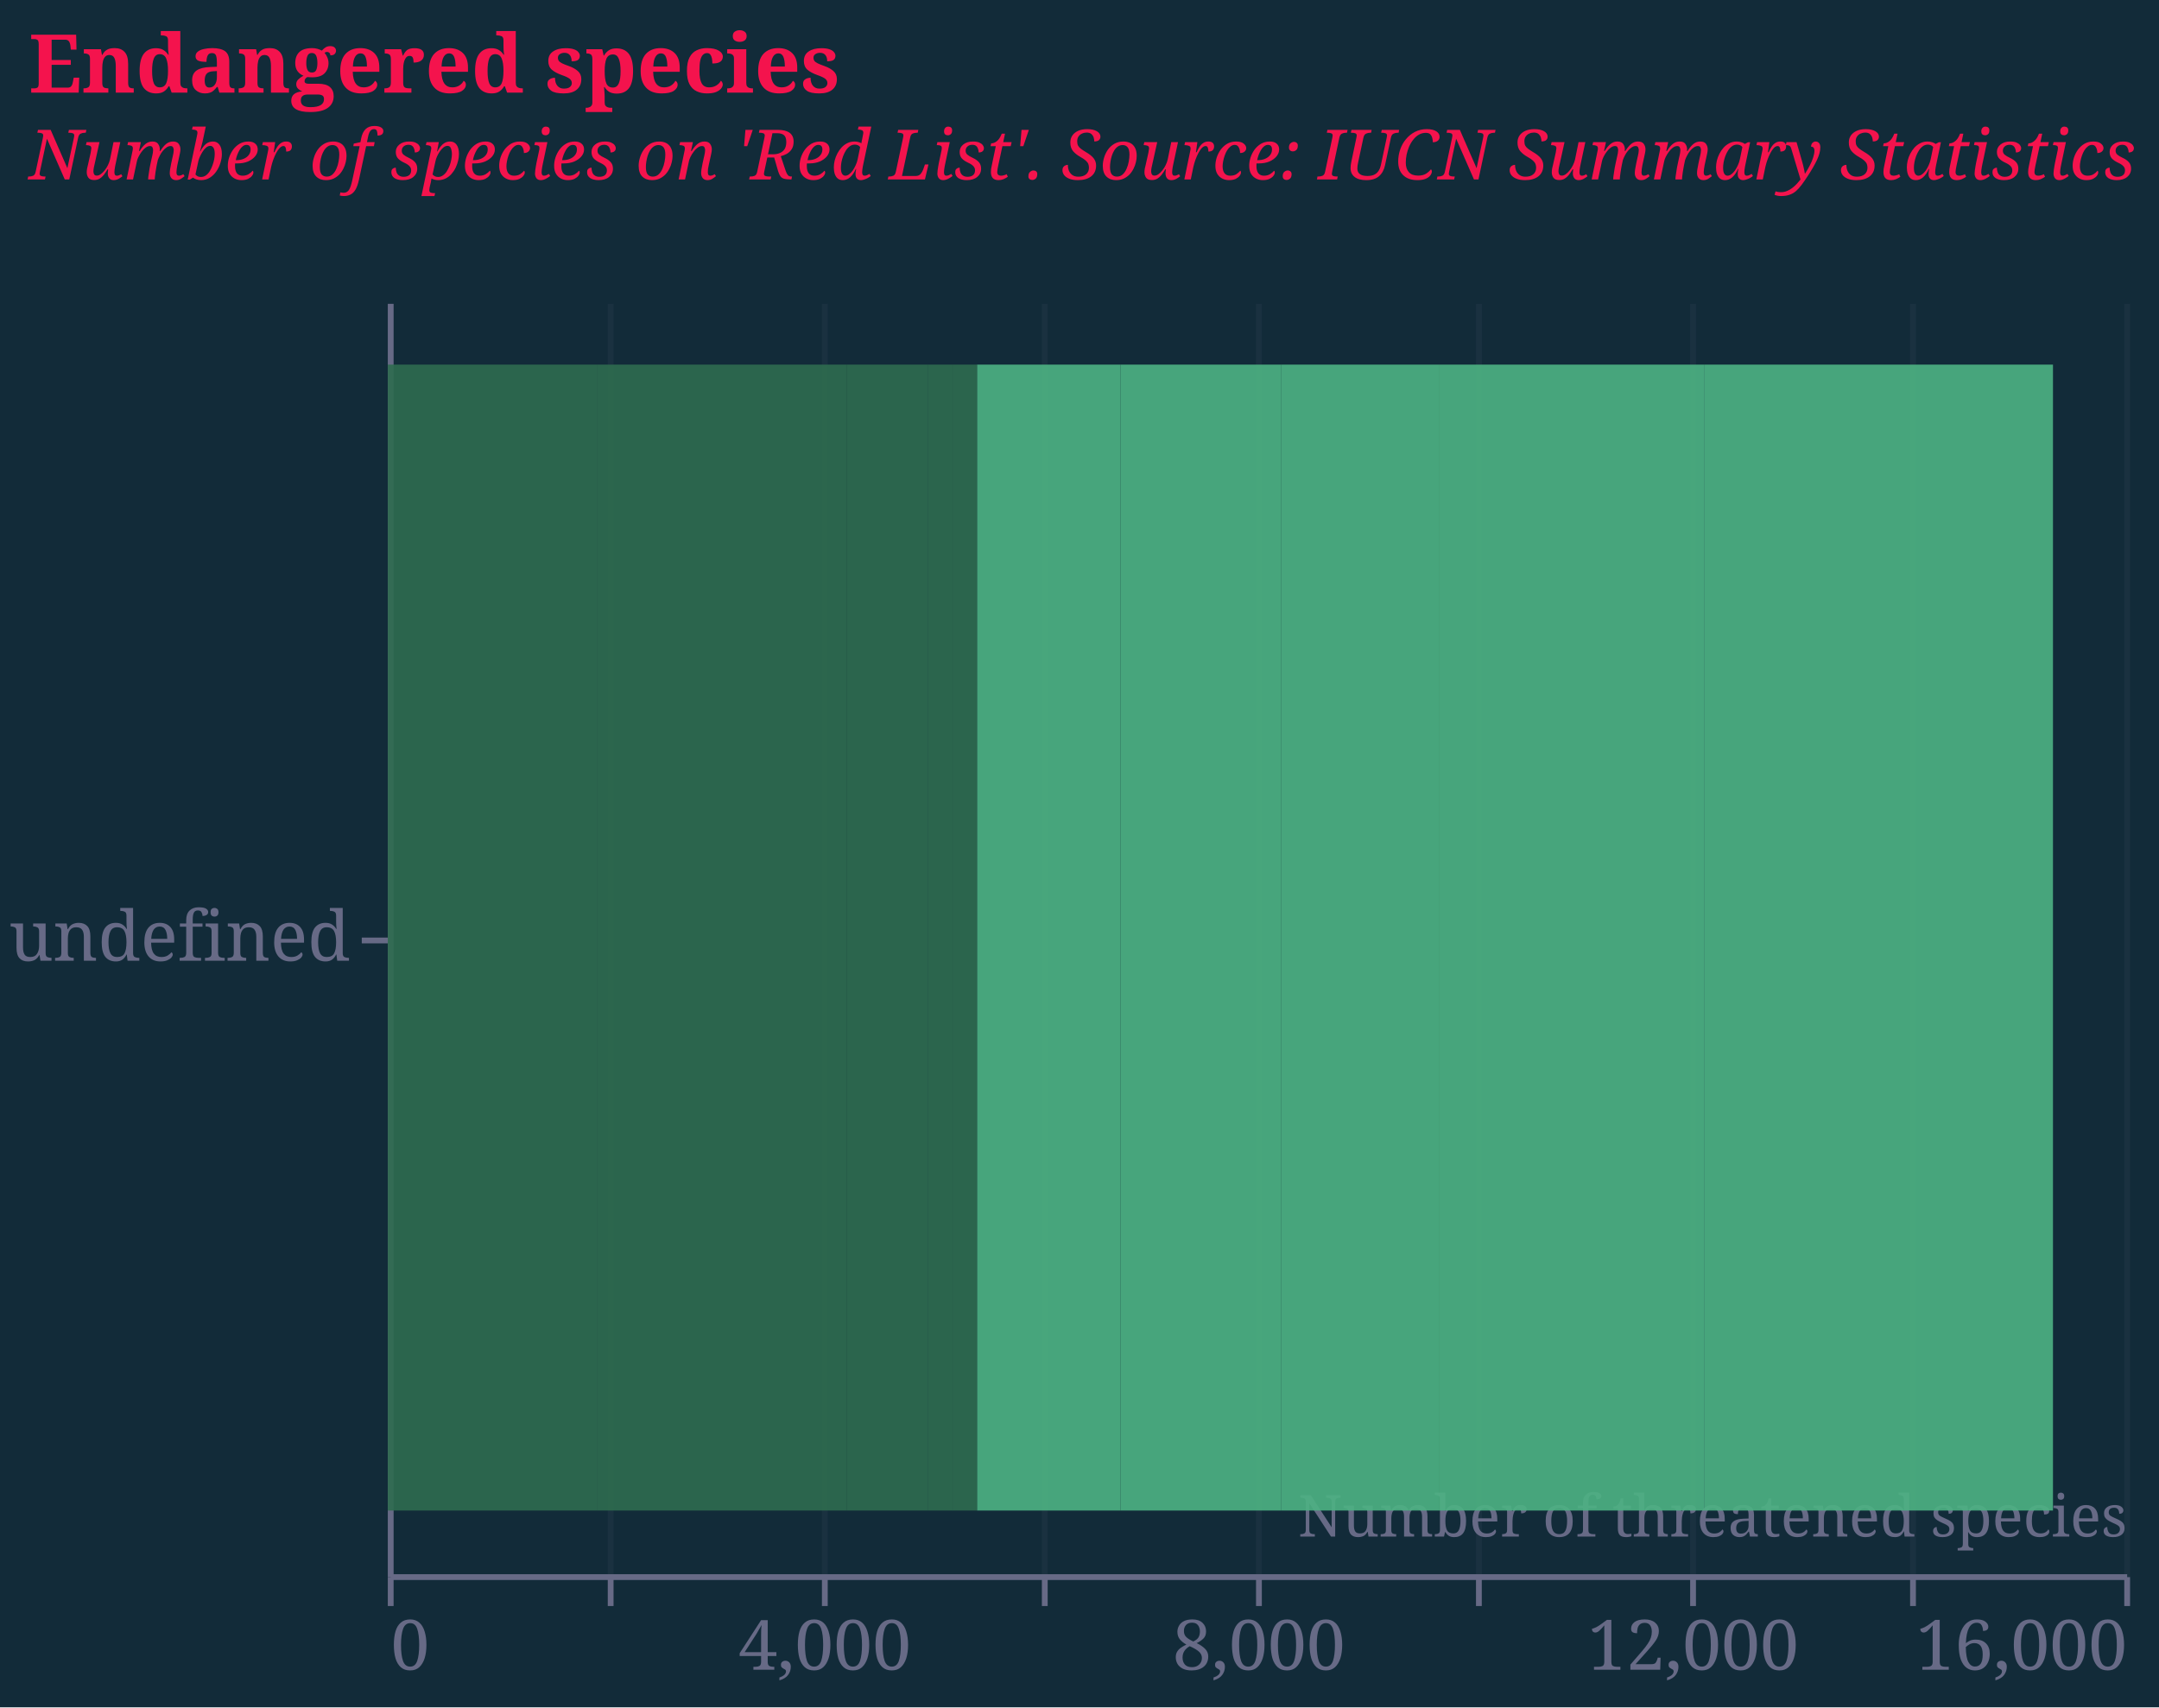
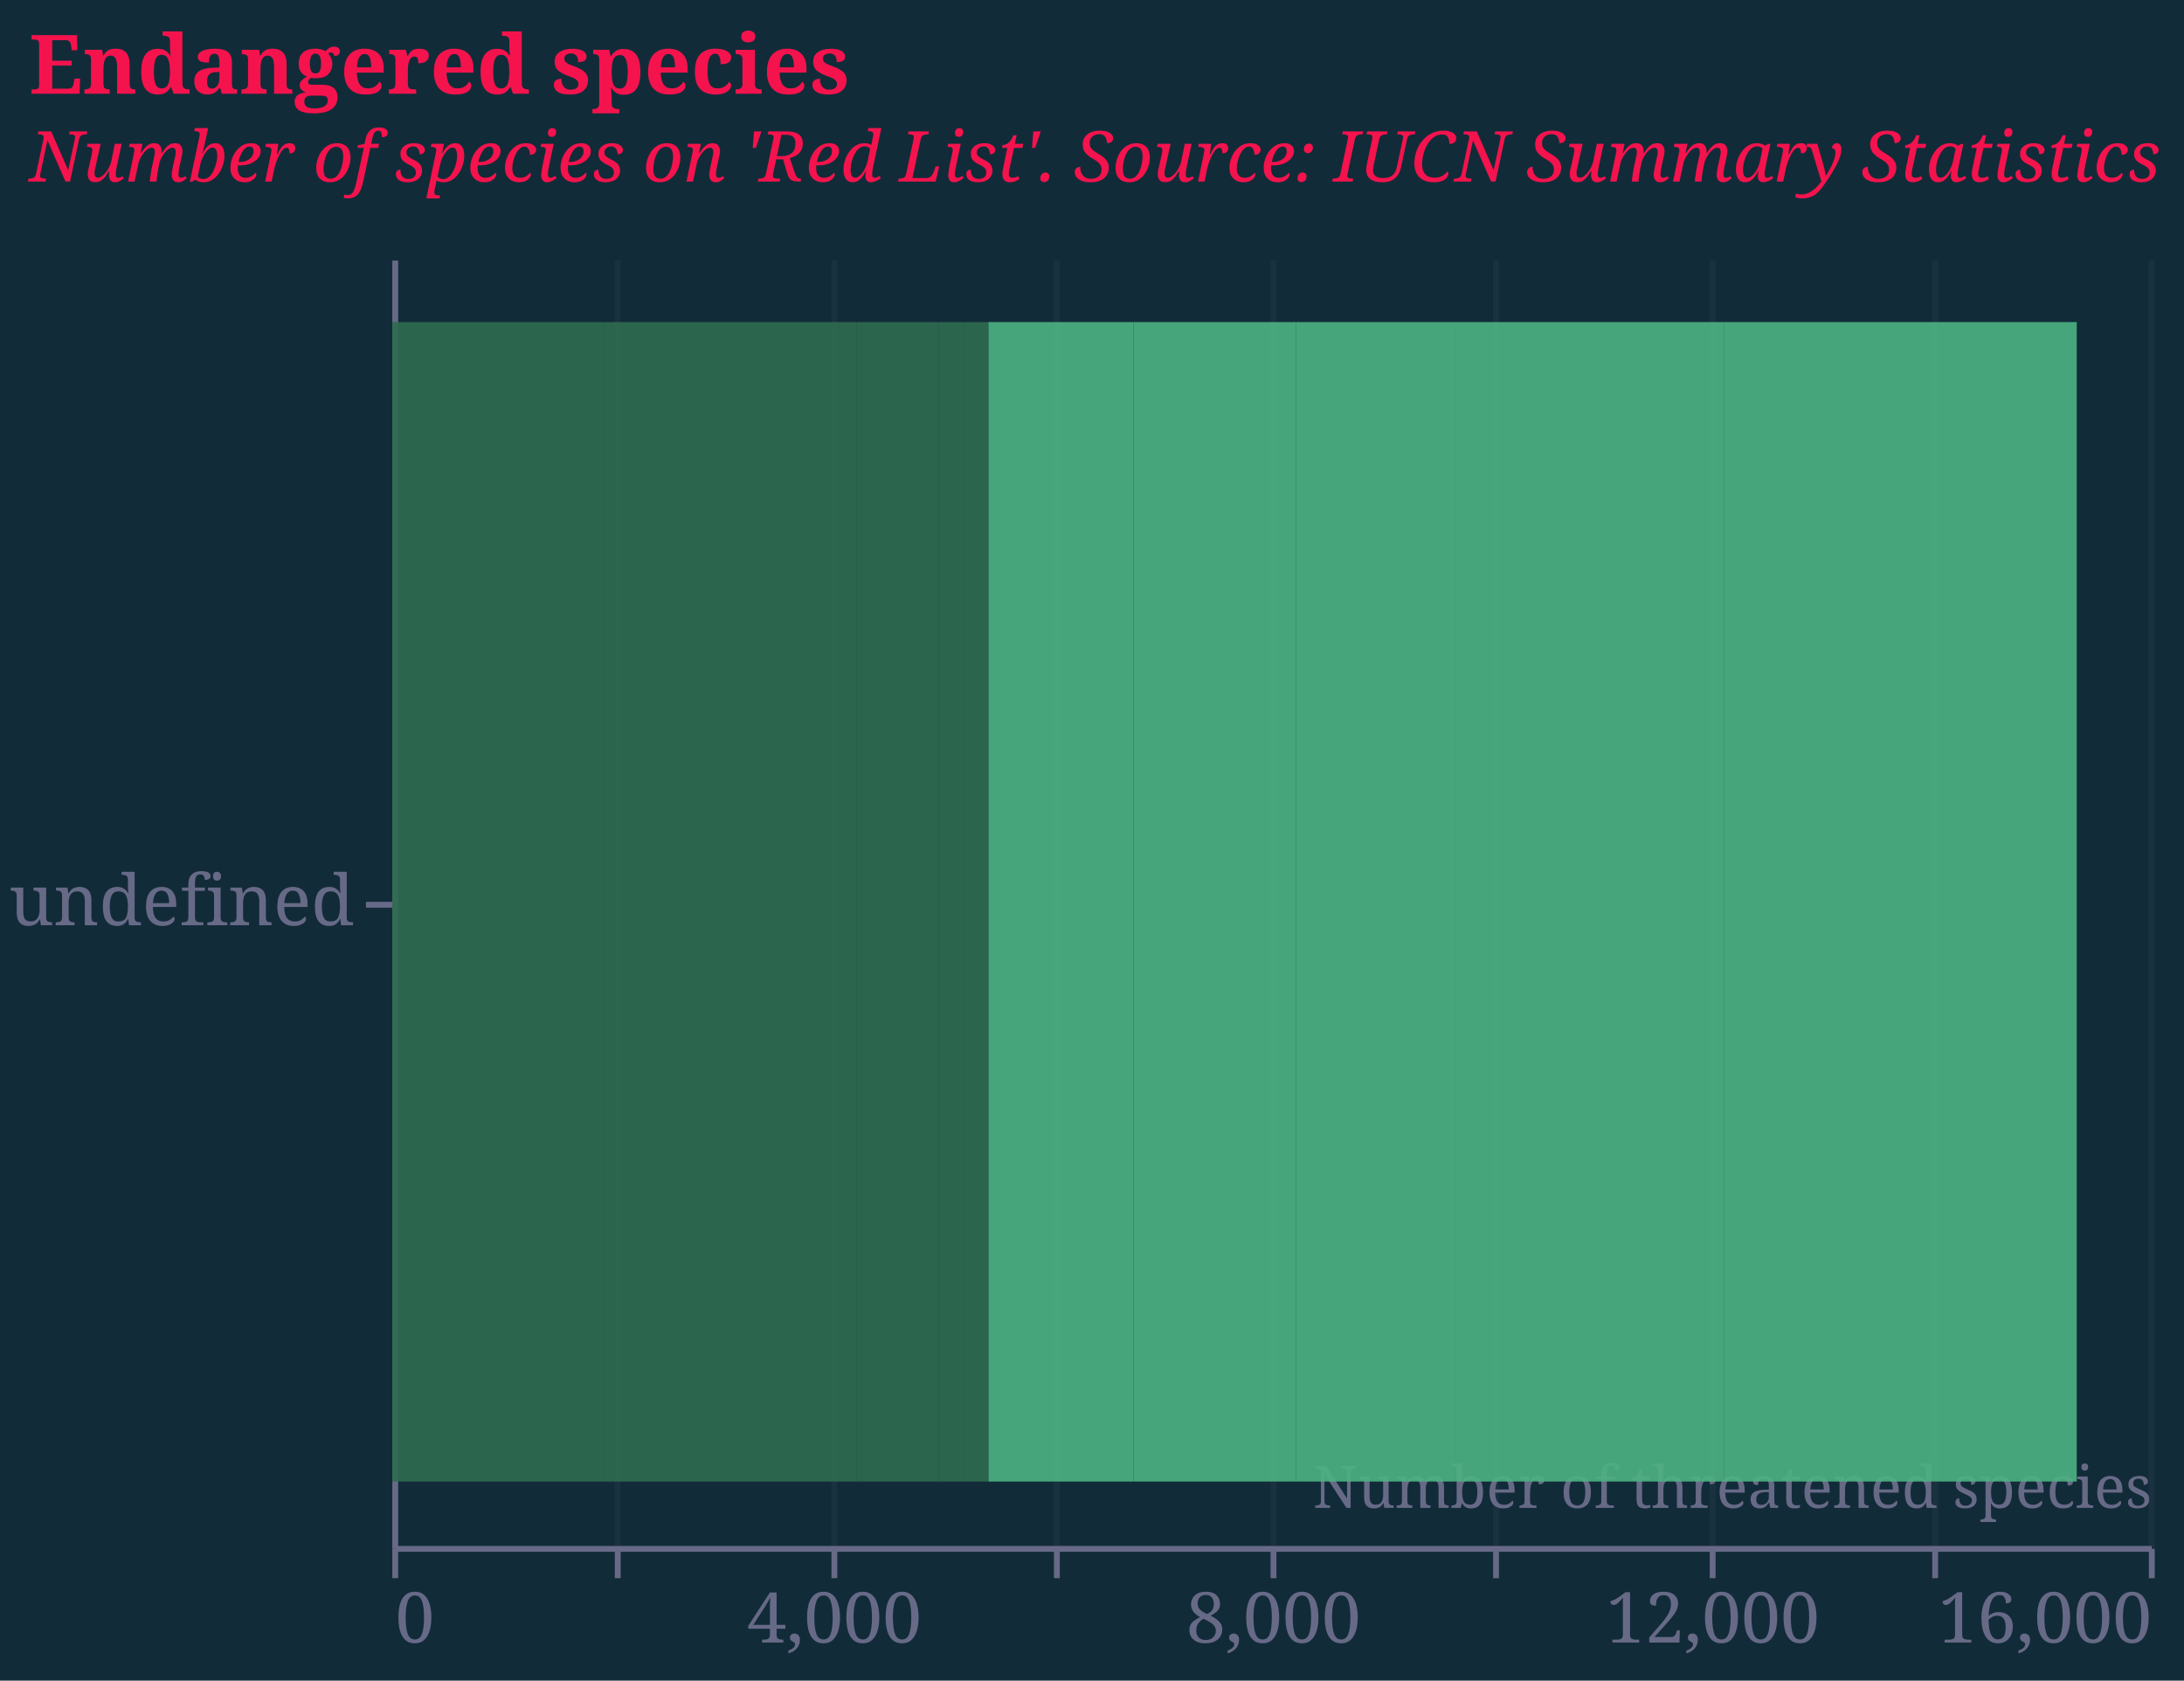
- <svg xmlns="http://www.w3.org/2000/svg" version="1.1" class="marks" width="373" height="295" viewBox="0 0 373 295">
-   <rect width="373" height="295" fill="#122B39" />
-   <g fill="none" stroke-miterlimit="10" transform="translate(67,52)">
+ <svg xmlns="http://www.w3.org/2000/svg" version="1.1" class="marks" width="373" height="287" viewBox="0 0 373 287">
+   <rect width="373" height="287" fill="#122B39" />
+   <g fill="none" stroke-miterlimit="10" transform="translate(67,44)">
    <g class="mark-group role-frame root" role="graphics-object" aria-roledescription="group mark container">
      <g transform="translate(0,0)">
        <path class="background" aria-hidden="true" d="M0,0h300v220h-300Z" />
        <g>
          <g class="mark-group role-axis" aria-hidden="true">
            <g transform="translate(0.5,220.5)">
              <path class="background" aria-hidden="true" d="M0,0h0v0h0Z" pointer-events="none" />
              <g>
                <g class="mark-rule role-axis-grid" pointer-events="none">
                  <line transform="translate(0,0)" x2="0" y2="-220" stroke="#676A86" stroke-opacity="0.1" stroke-width="1" opacity="1" />
                  <line transform="translate(38,0)" x2="0" y2="-220" stroke="#676A86" stroke-opacity="0.1" stroke-width="1" opacity="1" />
                  <line transform="translate(75,0)" x2="0" y2="-220" stroke="#676A86" stroke-opacity="0.1" stroke-width="1" opacity="1" />
                  <line transform="translate(113,0)" x2="0" y2="-220" stroke="#676A86" stroke-opacity="0.1" stroke-width="1" opacity="1" />
                  <line transform="translate(150,0)" x2="0" y2="-220" stroke="#676A86" stroke-opacity="0.1" stroke-width="1" opacity="1" />
                  <line transform="translate(188,0)" x2="0" y2="-220" stroke="#676A86" stroke-opacity="0.1" stroke-width="1" opacity="1" />
                  <line transform="translate(225,0)" x2="0" y2="-220" stroke="#676A86" stroke-opacity="0.1" stroke-width="1" opacity="1" />
                  <line transform="translate(263,0)" x2="0" y2="-220" stroke="#676A86" stroke-opacity="0.1" stroke-width="1" opacity="1" />
                  <line transform="translate(300,0)" x2="0" y2="-220" stroke="#676A86" stroke-opacity="0.1" stroke-width="1" opacity="1" />
                </g>
              </g>
              <path class="foreground" aria-hidden="true" d="" pointer-events="none" display="none" />
            </g>
          </g>
          <g class="mark-group role-axis" role="graphics-symbol" aria-roledescription="axis" aria-label="X-axis titled 'Number of threatened species' for a linear scale with values from 0 to 16,000">
            <g transform="translate(0.5,220.5)">
              <path class="background" aria-hidden="true" d="M0,0h0v0h0Z" pointer-events="none" />
              <g>
                <g class="mark-rule role-axis-tick" pointer-events="none">
                  <line transform="translate(0,0)" x2="0" y2="5" stroke="#676A86" stroke-width="1" opacity="1" />
                  <line transform="translate(38,0)" x2="0" y2="5" stroke="#676A86" stroke-width="1" opacity="1" />
                  <line transform="translate(75,0)" x2="0" y2="5" stroke="#676A86" stroke-width="1" opacity="1" />
                  <line transform="translate(113,0)" x2="0" y2="5" stroke="#676A86" stroke-width="1" opacity="1" />
                  <line transform="translate(150,0)" x2="0" y2="5" stroke="#676A86" stroke-width="1" opacity="1" />
                  <line transform="translate(188,0)" x2="0" y2="5" stroke="#676A86" stroke-width="1" opacity="1" />
                  <line transform="translate(225,0)" x2="0" y2="5" stroke="#676A86" stroke-width="1" opacity="1" />
                  <line transform="translate(263,0)" x2="0" y2="5" stroke="#676A86" stroke-width="1" opacity="1" />
                  <line transform="translate(300,0)" x2="0" y2="5" stroke="#676A86" stroke-width="1" opacity="1" />
                </g>
                <g class="mark-text role-axis-label" pointer-events="none">
                  <text text-anchor="start" transform="translate(0,16)" font-family="Georgia" font-size="12px" fill="#676A86" opacity="1">0</text>
                  <text text-anchor="middle" transform="translate(37.5,16)" font-family="Georgia" font-size="12px" fill="#676A86" opacity="0">2,000</text>
                  <text text-anchor="middle" transform="translate(75,16)" font-family="Georgia" font-size="12px" fill="#676A86" opacity="1">4,000</text>
                  <text text-anchor="middle" transform="translate(112.5,16)" font-family="Georgia" font-size="12px" fill="#676A86" opacity="0">6,000</text>
                  <text text-anchor="middle" transform="translate(150,16)" font-family="Georgia" font-size="12px" fill="#676A86" opacity="1">8,000</text>
                  <text text-anchor="middle" transform="translate(187.5,16)" font-family="Georgia" font-size="12px" fill="#676A86" opacity="0">10,000</text>
                  <text text-anchor="middle" transform="translate(225,16)" font-family="Georgia" font-size="12px" fill="#676A86" opacity="1">12,000</text>
                  <text text-anchor="middle" transform="translate(262.5,16)" font-family="Georgia" font-size="12px" fill="#676A86" opacity="0">14,000</text>
                  <text text-anchor="end" transform="translate(300,16)" font-family="Georgia" font-size="12px" fill="#676A86" opacity="1">16,000</text>
                </g>
                <g class="mark-rule role-axis-domain" pointer-events="none">
                  <line transform="translate(0,0)" x2="300" y2="0" stroke="#676A86" stroke-width="1" opacity="1" />
                </g>
                <g class="mark-text role-axis-title" pointer-events="none">
                  <text text-anchor="end" transform="translate(300,-7)" font-family="Georgia" font-size="10px" font-weight="normal" fill="#676A86" opacity="1">Number of threatened species</text>
                </g>
              </g>
              <path class="foreground" aria-hidden="true" d="" pointer-events="none" display="none" />
            </g>
          </g>
          <g class="mark-group role-axis" role="graphics-symbol" aria-roledescription="axis" aria-label="Y-axis for a discrete scale with 1 value: undefined">
            <g transform="translate(0.5,0.5)">
              <path class="background" aria-hidden="true" d="M0,0h0v0h0Z" pointer-events="none" />
              <g>
                <g class="mark-rule role-axis-tick" pointer-events="none">
                  <line transform="translate(0,110)" x2="-5" y2="0" stroke="#676A86" stroke-width="1" opacity="1" />
                </g>
                <g class="mark-text role-axis-label" pointer-events="none">
                  <text text-anchor="end" transform="translate(-7,113.5)" font-family="Georgia" font-size="12px" fill="#676A86" opacity="1">undefined</text>
                </g>
                <g class="mark-rule role-axis-domain" pointer-events="none">
                  <line transform="translate(0,0)" x2="0" y2="220" stroke="#676A86" stroke-width="1" opacity="1" />
                </g>
              </g>
              <path class="foreground" aria-hidden="true" d="" pointer-events="none" display="none" />
            </g>
          </g>
          <g class="mark-rect role-mark layer_0_marks" role="graphics-object" aria-roledescription="rect mark container">
            <path aria-label="Category: Vertebrate; Type: undefined; Number of threatened species: 1323" role="graphics-symbol" aria-roledescription="bar" d="M101.794,11h24.806v198h-24.806Z" fill="#4db383" opacity="0.9" />
            <path aria-label="Category: Vertebrate; Type: undefined; Number of threatened species: 1481" role="graphics-symbol" aria-roledescription="bar" d="M126.6,11h27.769v198h-27.769Z" fill="#4db383" opacity="0.9" />
            <path aria-label="Category: Vertebrate; Type: undefined; Number of threatened species: 1458" role="graphics-symbol" aria-roledescription="bar" d="M154.369,11h27.338v198h-27.338Z" fill="#4db383" opacity="0.9" />
            <path aria-label="Category: Vertebrate; Type: undefined; Number of threatened species: 2442" role="graphics-symbol" aria-roledescription="bar" d="M181.706,11h45.787v198h-45.787Z" fill="#4db383" opacity="0.9" />
            <path aria-label="Category: Vertebrate; Type: undefined; Number of threatened species: 3210" role="graphics-symbol" aria-roledescription="bar" d="M227.494,11h60.188v198h-60.188Z" fill="#4db383" opacity="0.9" />
            <path aria-label="Category: Invertebrate; Type: undefined; Number of threatened species: 1926" role="graphics-symbol" aria-roledescription="bar" d="M0,11h36.112v198h-36.112Z" fill="#2e6b4f" opacity="0.9" />
            <path aria-label="Category: Invertebrate; Type: undefined; Number of threatened species: 2305" role="graphics-symbol" aria-roledescription="bar" d="M36.112,11h43.219v198h-43.219Z" fill="#2e6b4f" opacity="0.9" />
            <path aria-label="Category: Invertebrate; Type: undefined; Number of threatened species: 743" role="graphics-symbol" aria-roledescription="bar" d="M79.331,11h13.931v198h-13.931Z" fill="#2e6b4f" opacity="0.9" />
            <path aria-label="Category: Invertebrate; Type: undefined; Number of threatened species: 237" role="graphics-symbol" aria-roledescription="bar" d="M93.263,11h4.444v198h-4.444Z" fill="#2e6b4f" opacity="0.9" />
            <path aria-label="Category: Invertebrate; Type: undefined; Number of threatened species: 218" role="graphics-symbol" aria-roledescription="bar" d="M97.706,11h4.087v198h-4.087Z" fill="#2e6b4f" opacity="0.9" />
          </g>
          <g class="mark-text role-mark layer_1_marks" role="graphics-object" aria-roledescription="text mark container" />
          <g class="mark-group role-title">
            <g transform="translate(-62,-32)">
              <path class="background" aria-hidden="true" d="M0,0h0v0h0Z" pointer-events="none" />
              <g>
                <g class="mark-text role-title-text" role="graphics-symbol" aria-roledescription="title" aria-label="Title text 'Endangered species'" pointer-events="none">
-                   <text text-anchor="start" transform="translate(0,-4)" font-family="Georgia" font-size="14px" font-weight="bold" fill="#F4134D" opacity="1">Endangered species</text>
+                   <text text-anchor="start" transform="translate(0,4)" font-family="Georgia" font-size="14px" font-weight="bold" fill="#F4134D" opacity="1">Endangered species</text>
                </g>
                <g class="mark-text role-title-subtitle" role="graphics-symbol" aria-roledescription="subtitle" aria-label="Subtitle text 'Number of species on 'Red List'. Source: IUCN Summary Statistics'" pointer-events="none">
-                   <text text-anchor="start" transform="translate(0,11)" font-family="Georgia" font-size="12px" font-style="italic" fill="#F4134D" opacity="1">Number of species on 'Red List'. Source: IUCN Summary Statistics</text>
+                   <text text-anchor="start" transform="translate(0,19)" font-family="Georgia" font-size="12px" font-style="italic" fill="#F4134D" opacity="1">Number of species on 'Red List'. Source: IUCN Summary Statistics</text>
                </g>
              </g>
              <path class="foreground" aria-hidden="true" d="" pointer-events="none" display="none" />
            </g>
          </g>
        </g>
        <path class="foreground" aria-hidden="true" d="" display="none" />
      </g>
    </g>
  </g>
</svg>
